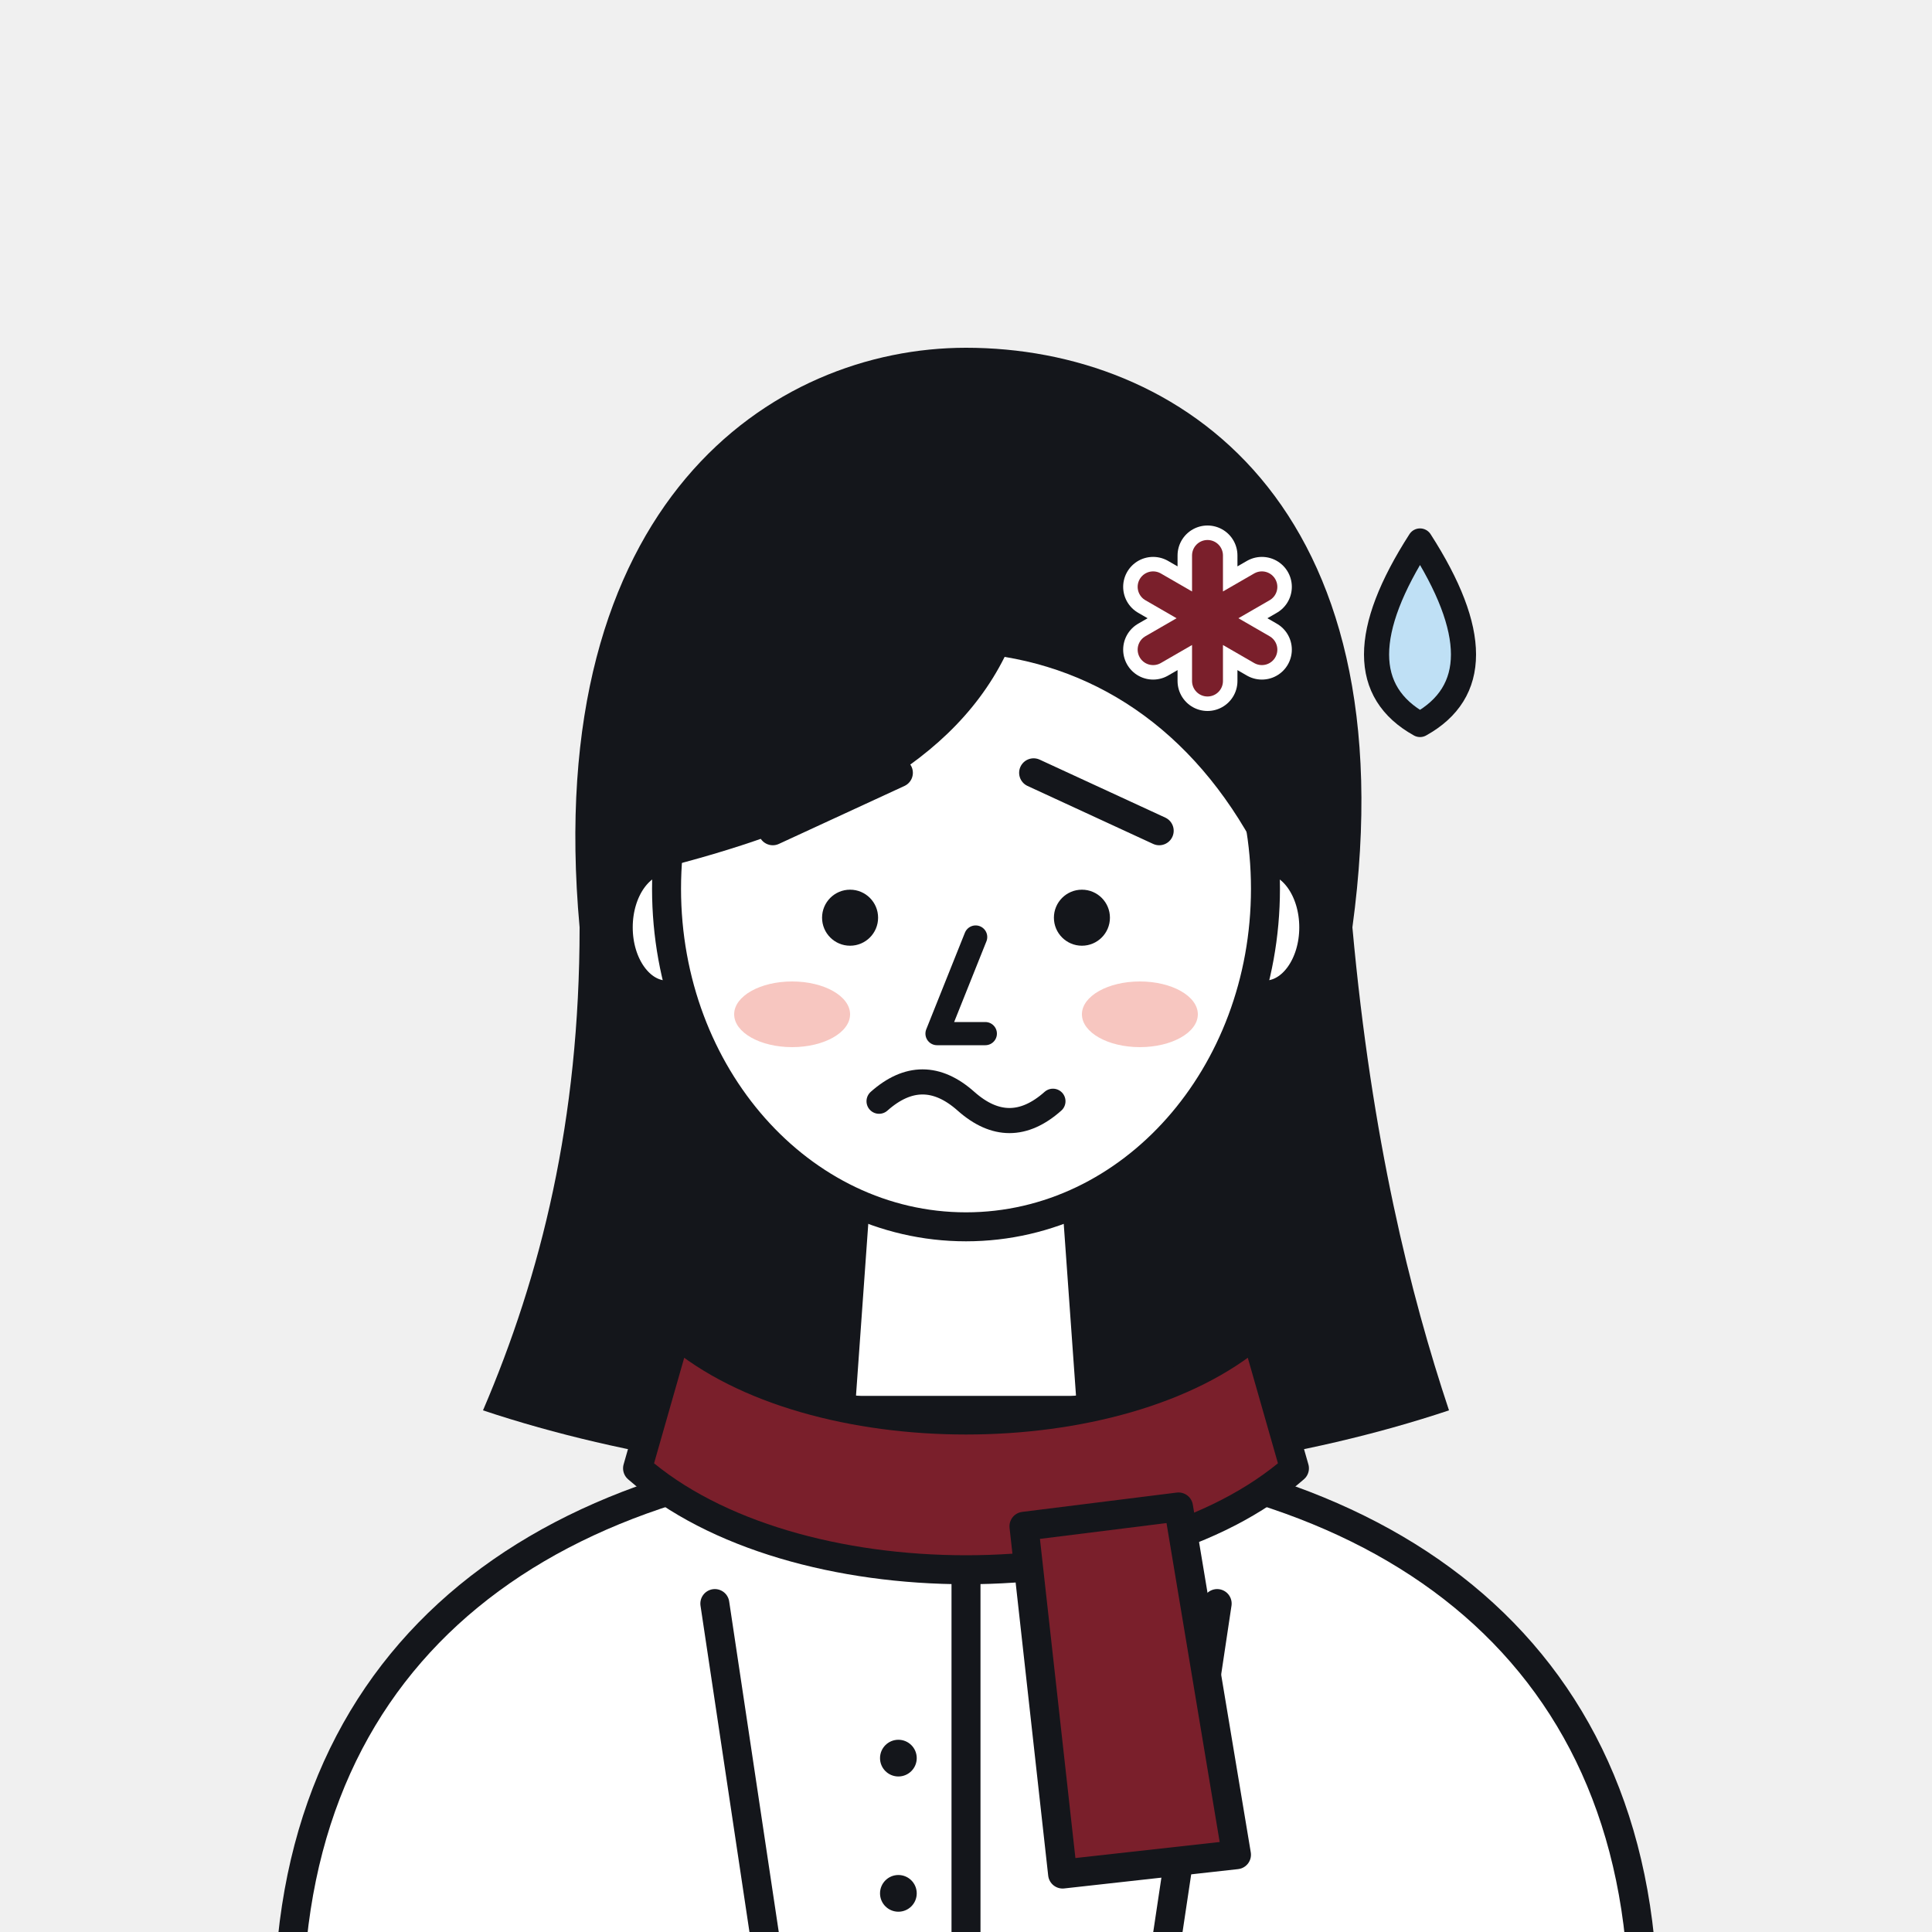
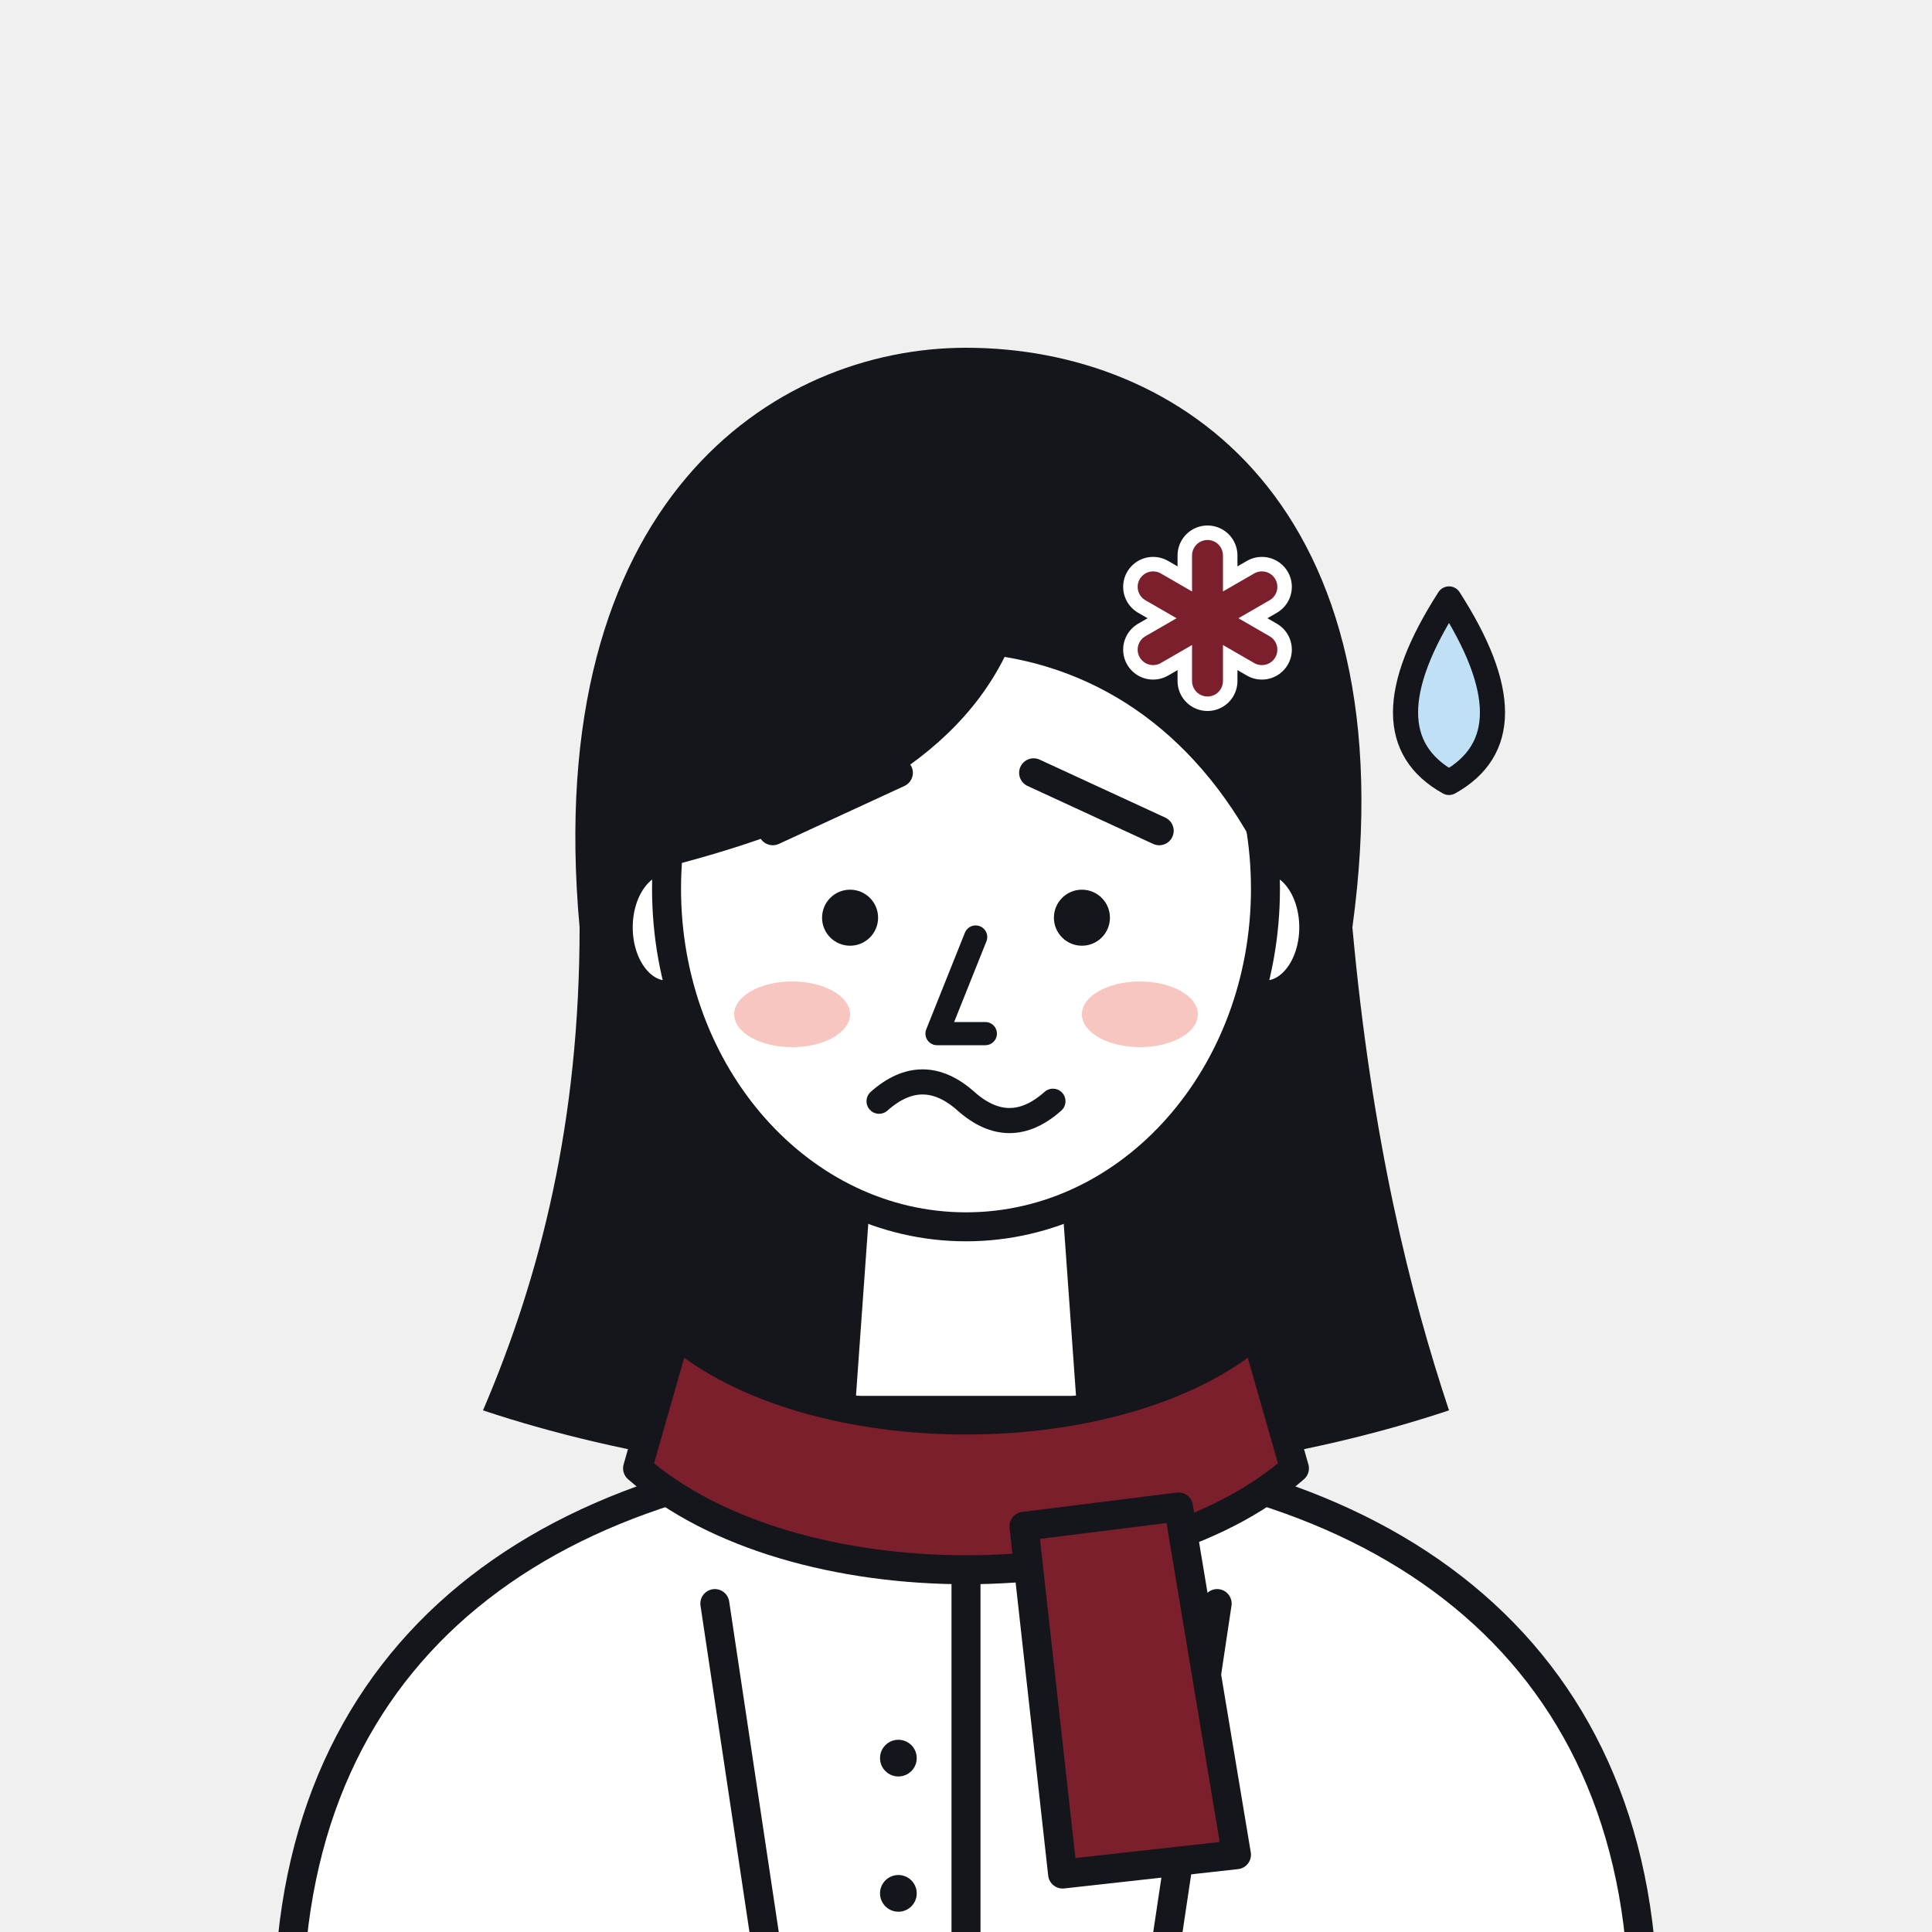
<svg xmlns="http://www.w3.org/2000/svg" viewBox="0 0 200 200">
  <path d="M60,96C56,52 80,36 100,36C122,36 146,52 140,96C142,118 146,134 150,146C120,156 80,156 50,146C56,132 60,116 60,96z" fill="#14161B" />
  <path d="M89,118L111,118L113,146L87,146z" fill="#FFFFFF" stroke="#14161B" stroke-width="3" stroke-linecap="round" stroke-linejoin="round" />
  <path d="M30,204C32,168 60,150 100,150C140,150 168,168 170,204L170,206L30,206z" fill="#FFFFFF" stroke="#14161B" stroke-width="3" stroke-linecap="round" stroke-linejoin="round" />
  <path d="M100,160L100,206M74,166L80,206M126,166L120,206" fill="none" stroke="#14161B" stroke-width="3" stroke-linecap="round" stroke-linejoin="round" />
  <path d="M91.1,182a1.9,1.9 0 1,0 3.8,0a1.9,1.9 0 1,0 -3.8,0z" fill="#14161B" />
  <path d="M91.1,196a1.9,1.9 0 1,0 3.8,0a1.9,1.9 0 1,0 -3.8,0z" fill="#14161B" />
+   <path d="M70,138C84,150 116,150 130,138L134,152C118,166 82,166 66,152z" fill="#7A1F2B" stroke="#14161B" stroke-width="3" stroke-linecap="round" stroke-linejoin="round" />
+   <path d="M106,158L122,156L128,192L110,194z" fill="#7A1F2B" stroke="#14161B" stroke-width="3" stroke-linecap="round" stroke-linejoin="round" />
  <path d="M64,96a5,7 0 1,0 10,0a5,7 0 1,0 -10,0z" fill="#FFFFFF" stroke="#14161B" stroke-width="3" stroke-linecap="round" stroke-linejoin="round" />
  <path d="M126,96a5,7 0 1,0 10,0a5,7 0 1,0 -10,0z" fill="#FFFFFF" stroke="#14161B" stroke-width="3" stroke-linecap="round" stroke-linejoin="round" />
  <path d="M69,92a31,35 0 1,0 62,0a31,35 0 1,0 -62,0z" fill="#FFFFFF" stroke="#14161B" stroke-width="3" stroke-linecap="round" stroke-linejoin="round" />
  <path d="M68,90C64,58 84,50 102,50C122,50 138,62 132,92C126,78 116,70 104,68C98,80 84,86 68,90z" fill="#14161B" />
  <path d="M76,105a6,3.4 0 1,0 12,0a6,3.4 0 1,0 -12,0z" fill="#F4AFA6" fill-opacity="0.7" />
  <path d="M112,105a6,3.4 0 1,0 12,0a6,3.4 0 1,0 -12,0z" fill="#F4AFA6" fill-opacity="0.7" />
  <path d="M101,97L97,107L102,107" fill="none" stroke="#14161B" stroke-width="2.4" stroke-linecap="round" stroke-linejoin="round" />
  <path d="M85.1,95a2.9,2.9 0 1,0 5.8,0a2.9,2.9 0 1,0 -5.8,0z" fill="#14161B" />
  <path d="M109.1,95a2.9,2.9 0 1,0 5.8,0a2.9,2.9 0 1,0 -5.8,0z" fill="#14161B" />
  <path d="M80,86L93,80M107,80L120,86" fill="none" stroke="#14161B" stroke-width="3" stroke-linecap="round" stroke-linejoin="round" />
  <path d="M91,114Q95.5,110 100,114Q104.5,118 109,114" fill="none" stroke="#14161B" stroke-width="2.6" stroke-linecap="round" stroke-linejoin="round" />
-   <path d="M70,138C84,150 116,150 130,138L134,152C118,166 82,166 66,152z" fill="#7A1F2B" stroke="#14161B" stroke-width="3" stroke-linecap="round" stroke-linejoin="round" />
-   <path d="M106,158L122,156L128,192L110,194z" fill="#7A1F2B" stroke="#14161B" stroke-width="3" stroke-linecap="round" stroke-linejoin="round" />
  <path d="M125.00,57.50L125.00,70.50M130.63,60.75L119.37,67.25M130.63,67.25L119.37,60.75" fill="none" stroke="#FFFFFF" stroke-width="6.2" stroke-linecap="round" stroke-linejoin="round" />
  <path d="M125.00,57.50L125.00,70.50M130.63,60.75L119.37,67.25M130.63,67.25L119.37,60.75" fill="none" stroke="#7A1F2B" stroke-width="3.2" stroke-linecap="round" stroke-linejoin="round" />
-   <path d="M147,56Q138,70 147,75Q156,70 147,56z" fill="#BFE0F5" stroke="#14161B" stroke-width="2.6" stroke-linecap="round" stroke-linejoin="round" />
+   <path d="M150,62Q141,76 150,81Q159,76 150,62z" fill="#BFE0F5" stroke="#14161B" stroke-width="2.6" stroke-linecap="round" stroke-linejoin="round" />
</svg>
